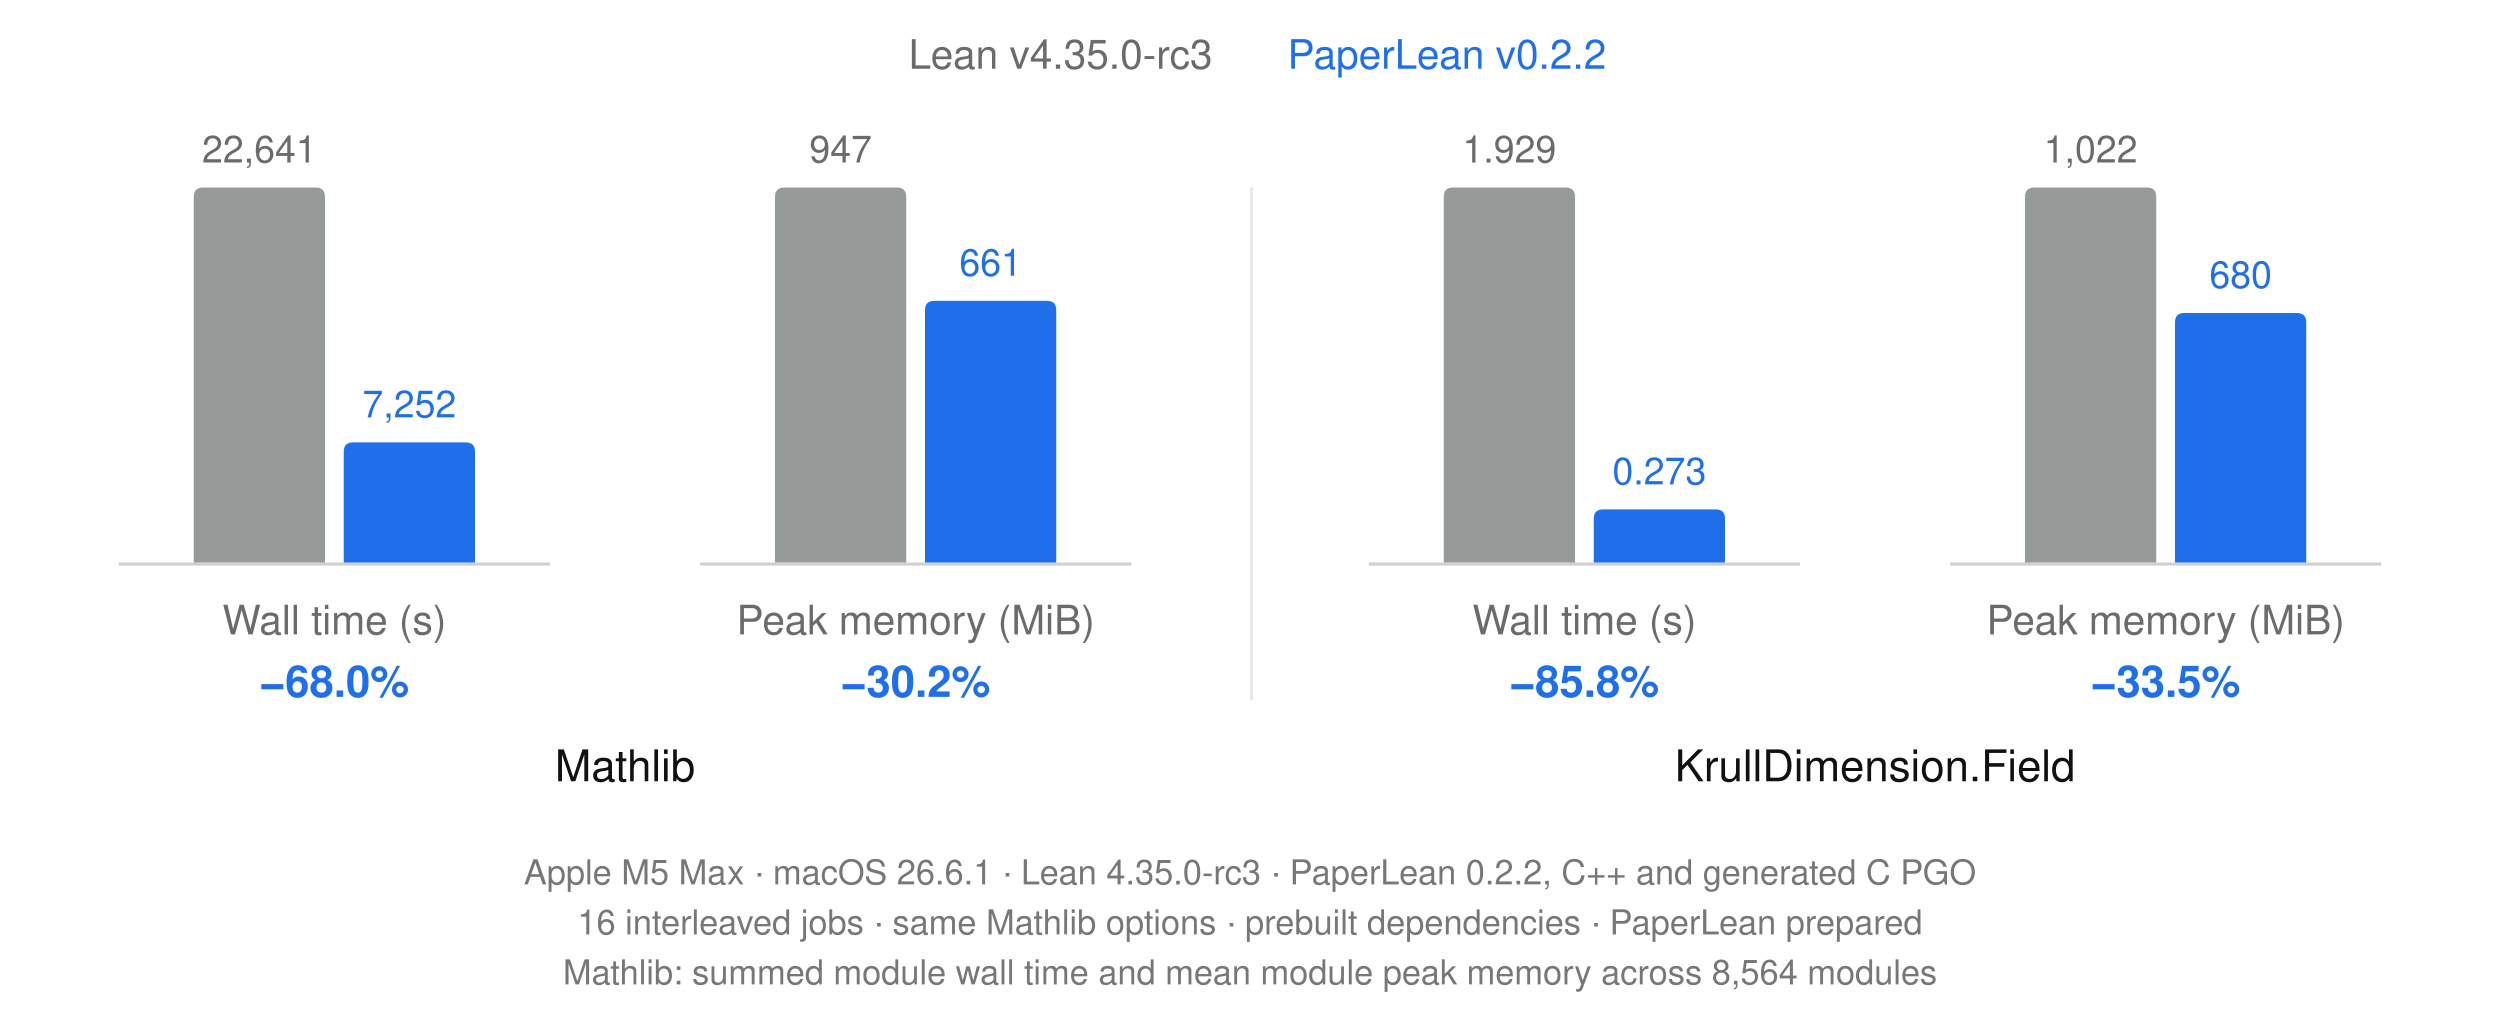
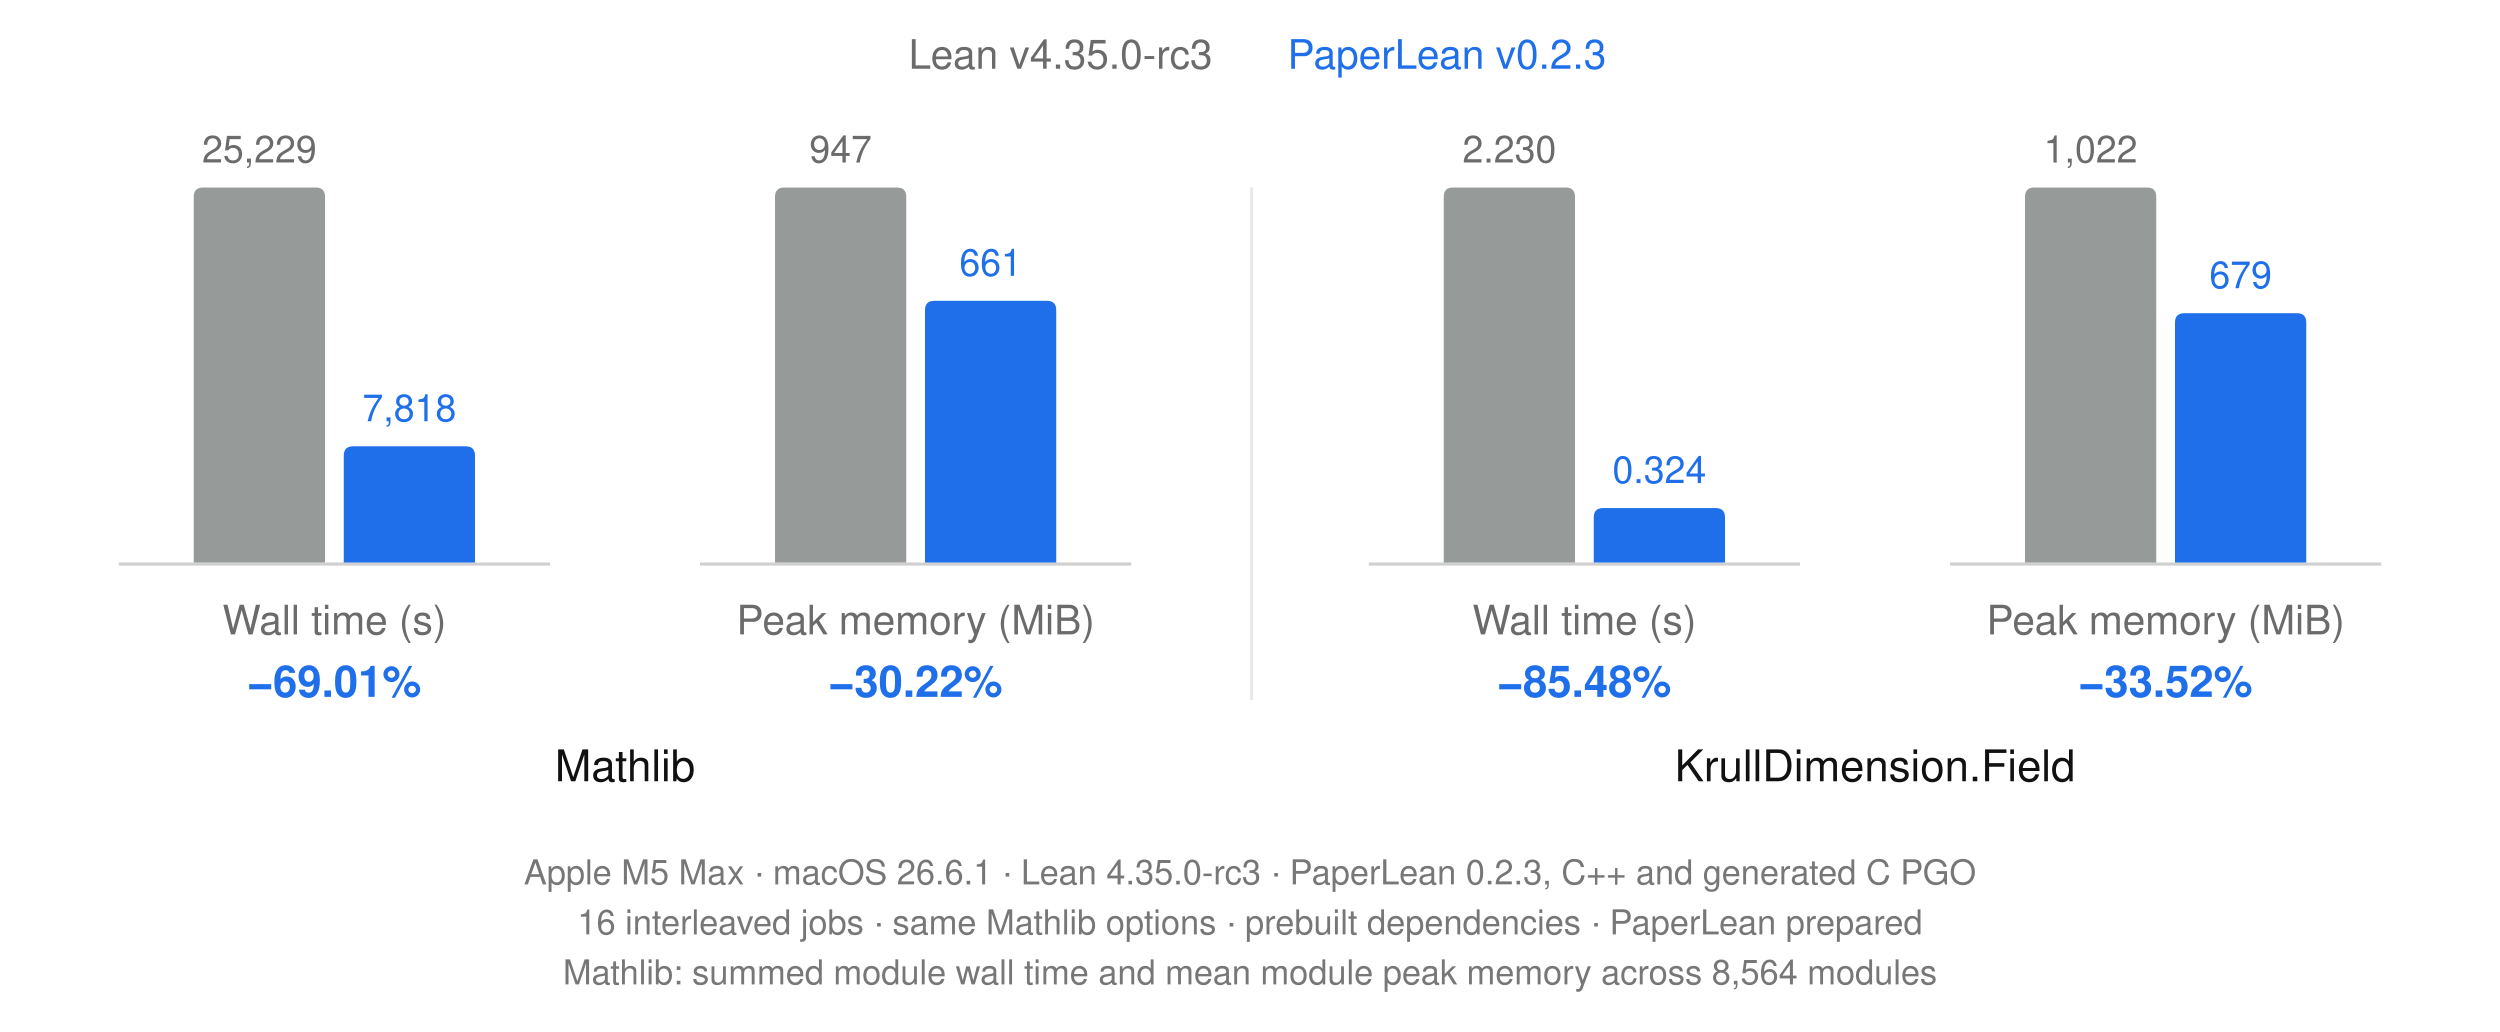
- <svg xmlns="http://www.w3.org/2000/svg" width="800" height="330" viewBox="0 0 800 330" font-family="Helvetica, Arial, sans-serif" role="img" aria-labelledby="title">
+ <svg xmlns="http://www.w3.org/2000/svg" width="800" height="330" viewBox="0 0 800 330" font-family="Helvetica, Arial, sans-serif" role="img" aria-labelledby="title desc">
  <style>.t{fill:#111111}.m{fill:#6b6b6b}.l{fill:#969A98}.p{fill:#1f6feb} .bar{fill:#1f6feb}.ax{stroke:#d0d0d0}.sep{stroke:#e9e9e9}
@media (prefers-color-scheme:dark){.t{fill:#e6e6e6}.m{fill:#9a9a9a}.l{fill:#707875}.p{fill:#4493f8} .bar{fill:#4493f8}.ax{stroke:#3a3a3a}.sep{stroke:#282828}}.caption{fill:#777777}@media (prefers-color-scheme:dark){.caption{fill:#92999f}}</style>
  <text class="m" x="388" y="22" font-size="13" text-anchor="end">Lean v4.35.0-rc3</text>
-   <text class="p" x="412" y="22" font-size="13" text-anchor="start">PaperLean v0.2.2</text>
+   <text class="p" x="412" y="22" font-size="13" text-anchor="start">PaperLean v0.2.3</text>
  <line class="sep" x1="400.5" y1="60" x2="400.5" y2="224" />
  <line class="ax" x1="38" y1="180.5" x2="176" y2="180.5" />
  <path class="l" d="M62 180V63.000q0 -3.000 3.000 -3.000h36.000q3.000 0 3.000 3.000V180Z" />
-   <text class="m" x="83" y="52.0" font-size="12" text-anchor="middle">22,641</text>
-   <path class="bar" d="M110 180V144.561q0 -3.000 3.000 -3.000h36.000q3.000 0 3.000 3.000V180Z" />
-   <text class="p" x="131" y="133.561" font-size="12" text-anchor="middle">7,252</text>
+   <text class="m" x="83" y="52.000" font-size="12" text-anchor="middle">25,229</text>
+   <path class="bar" d="M110 180V145.813q0 -3.000 3.000 -3.000h36.000q3.000 0 3.000 3.000V180Z" />
+   <text class="p" x="131" y="134.813" font-size="12" text-anchor="middle">7,818</text>
  <text class="m" x="107" y="203" font-size="13" text-anchor="middle">Wall time (s)</text>
-   <text class="p" x="107" y="223" font-size="14" text-anchor="middle" font-weight="bold">−68.0%</text>
+   <text class="p" x="107" y="223" font-size="14" text-anchor="middle" font-weight="bold">−69.01%</text>
  <line class="ax" x1="224" y1="180.5" x2="362" y2="180.5" />
  <path class="l" d="M248 180V63.000q0 -3.000 3.000 -3.000h36.000q3.000 0 3.000 3.000V180Z" />
-   <text class="m" x="269" y="52.0" font-size="12" text-anchor="middle">947</text>
+   <text class="m" x="269" y="52.000" font-size="12" text-anchor="middle">947</text>
  <path class="bar" d="M296 180V99.263q0 -3.000 3.000 -3.000h36.000q3.000 0 3.000 3.000V180Z" />
  <text class="p" x="317" y="88.263" font-size="12" text-anchor="middle">661</text>
  <text class="m" x="293" y="203" font-size="13" text-anchor="middle">Peak memory (MiB)</text>
-   <text class="p" x="293" y="223" font-size="14" text-anchor="middle" font-weight="bold">−30.2%</text>
+   <text class="p" x="293" y="223" font-size="14" text-anchor="middle" font-weight="bold">−30.22%</text>
  <text class="t" x="200" y="250" font-size="14" text-anchor="middle">Mathlib</text>
  <line class="ax" x1="438" y1="180.5" x2="576" y2="180.5" />
  <path class="l" d="M462 180V63.000q0 -3.000 3.000 -3.000h36.000q3.000 0 3.000 3.000V180Z" />
-   <text class="m" x="483" y="52.0" font-size="12" text-anchor="middle">1.929</text>
-   <path class="bar" d="M510 180V165.997q0 -3.000 3.000 -3.000h36.000q3.000 0 3.000 3.000V180Z" />
-   <text class="p" x="531" y="154.997" font-size="12" text-anchor="middle">0.273</text>
+   <text class="m" x="483" y="52.000" font-size="12" text-anchor="middle">2.230</text>
+   <path class="bar" d="M510 180V165.577q0 -3.000 3.000 -3.000h36.000q3.000 0 3.000 3.000V180Z" />
+   <text class="p" x="531" y="154.577" font-size="12" text-anchor="middle">0.324</text>
  <text class="m" x="507" y="203" font-size="13" text-anchor="middle">Wall time (s)</text>
-   <text class="p" x="507" y="223" font-size="14" text-anchor="middle" font-weight="bold">−85.8%</text>
+   <text class="p" x="507" y="223" font-size="14" text-anchor="middle" font-weight="bold">−85.48%</text>
  <line class="ax" x1="624" y1="180.5" x2="762" y2="180.5" />
  <path class="l" d="M648 180V63.000q0 -3.000 3.000 -3.000h36.000q3.000 0 3.000 3.000V180Z" />
-   <text class="m" x="669" y="52.0" font-size="12" text-anchor="middle">1,022</text>
-   <path class="bar" d="M696 180V103.160q0 -3.000 3.000 -3.000h36.000q3.000 0 3.000 3.000V180Z" />
-   <text class="p" x="717" y="92.16" font-size="12" text-anchor="middle">680</text>
+   <text class="m" x="669" y="52.000" font-size="12" text-anchor="middle">1,022</text>
+   <path class="bar" d="M696 180V103.221q0 -3.000 3.000 -3.000h36.000q3.000 0 3.000 3.000V180Z" />
+   <text class="p" x="717" y="92.221" font-size="12" text-anchor="middle">679</text>
  <text class="m" x="693" y="203" font-size="13" text-anchor="middle">Peak memory (MiB)</text>
-   <text class="p" x="693" y="223" font-size="14" text-anchor="middle" font-weight="bold">−33.5%</text>
+   <text class="p" x="693" y="223" font-size="14" text-anchor="middle" font-weight="bold">−33.52%</text>
  <text class="t" x="600" y="250" font-size="14" text-anchor="middle">KrullDimension.Field</text>
-   <text class="caption" x="400" y="283" font-size="11" text-anchor="middle">Apple M5 Max · macOS 26.6.1 · Lean 4.35.0-rc3 · PaperLean 0.2.2, C++ and generated C PGO</text>
+   <text class="caption" x="400" y="283" font-size="11" text-anchor="middle">Apple M5 Max · macOS 26.6.1 · Lean 4.35.0-rc3 · PaperLean 0.2.3, C++ and generated C PGO</text>
  <text class="caption" x="400" y="299" font-size="11" text-anchor="middle">16 interleaved jobs · same Mathlib options · prebuilt dependencies · PaperLean prepared</text>
  <text class="caption" x="400" y="315" font-size="11" text-anchor="middle">Mathlib: summed module wall time and mean module peak memory across 8,564 modules</text>
</svg>
